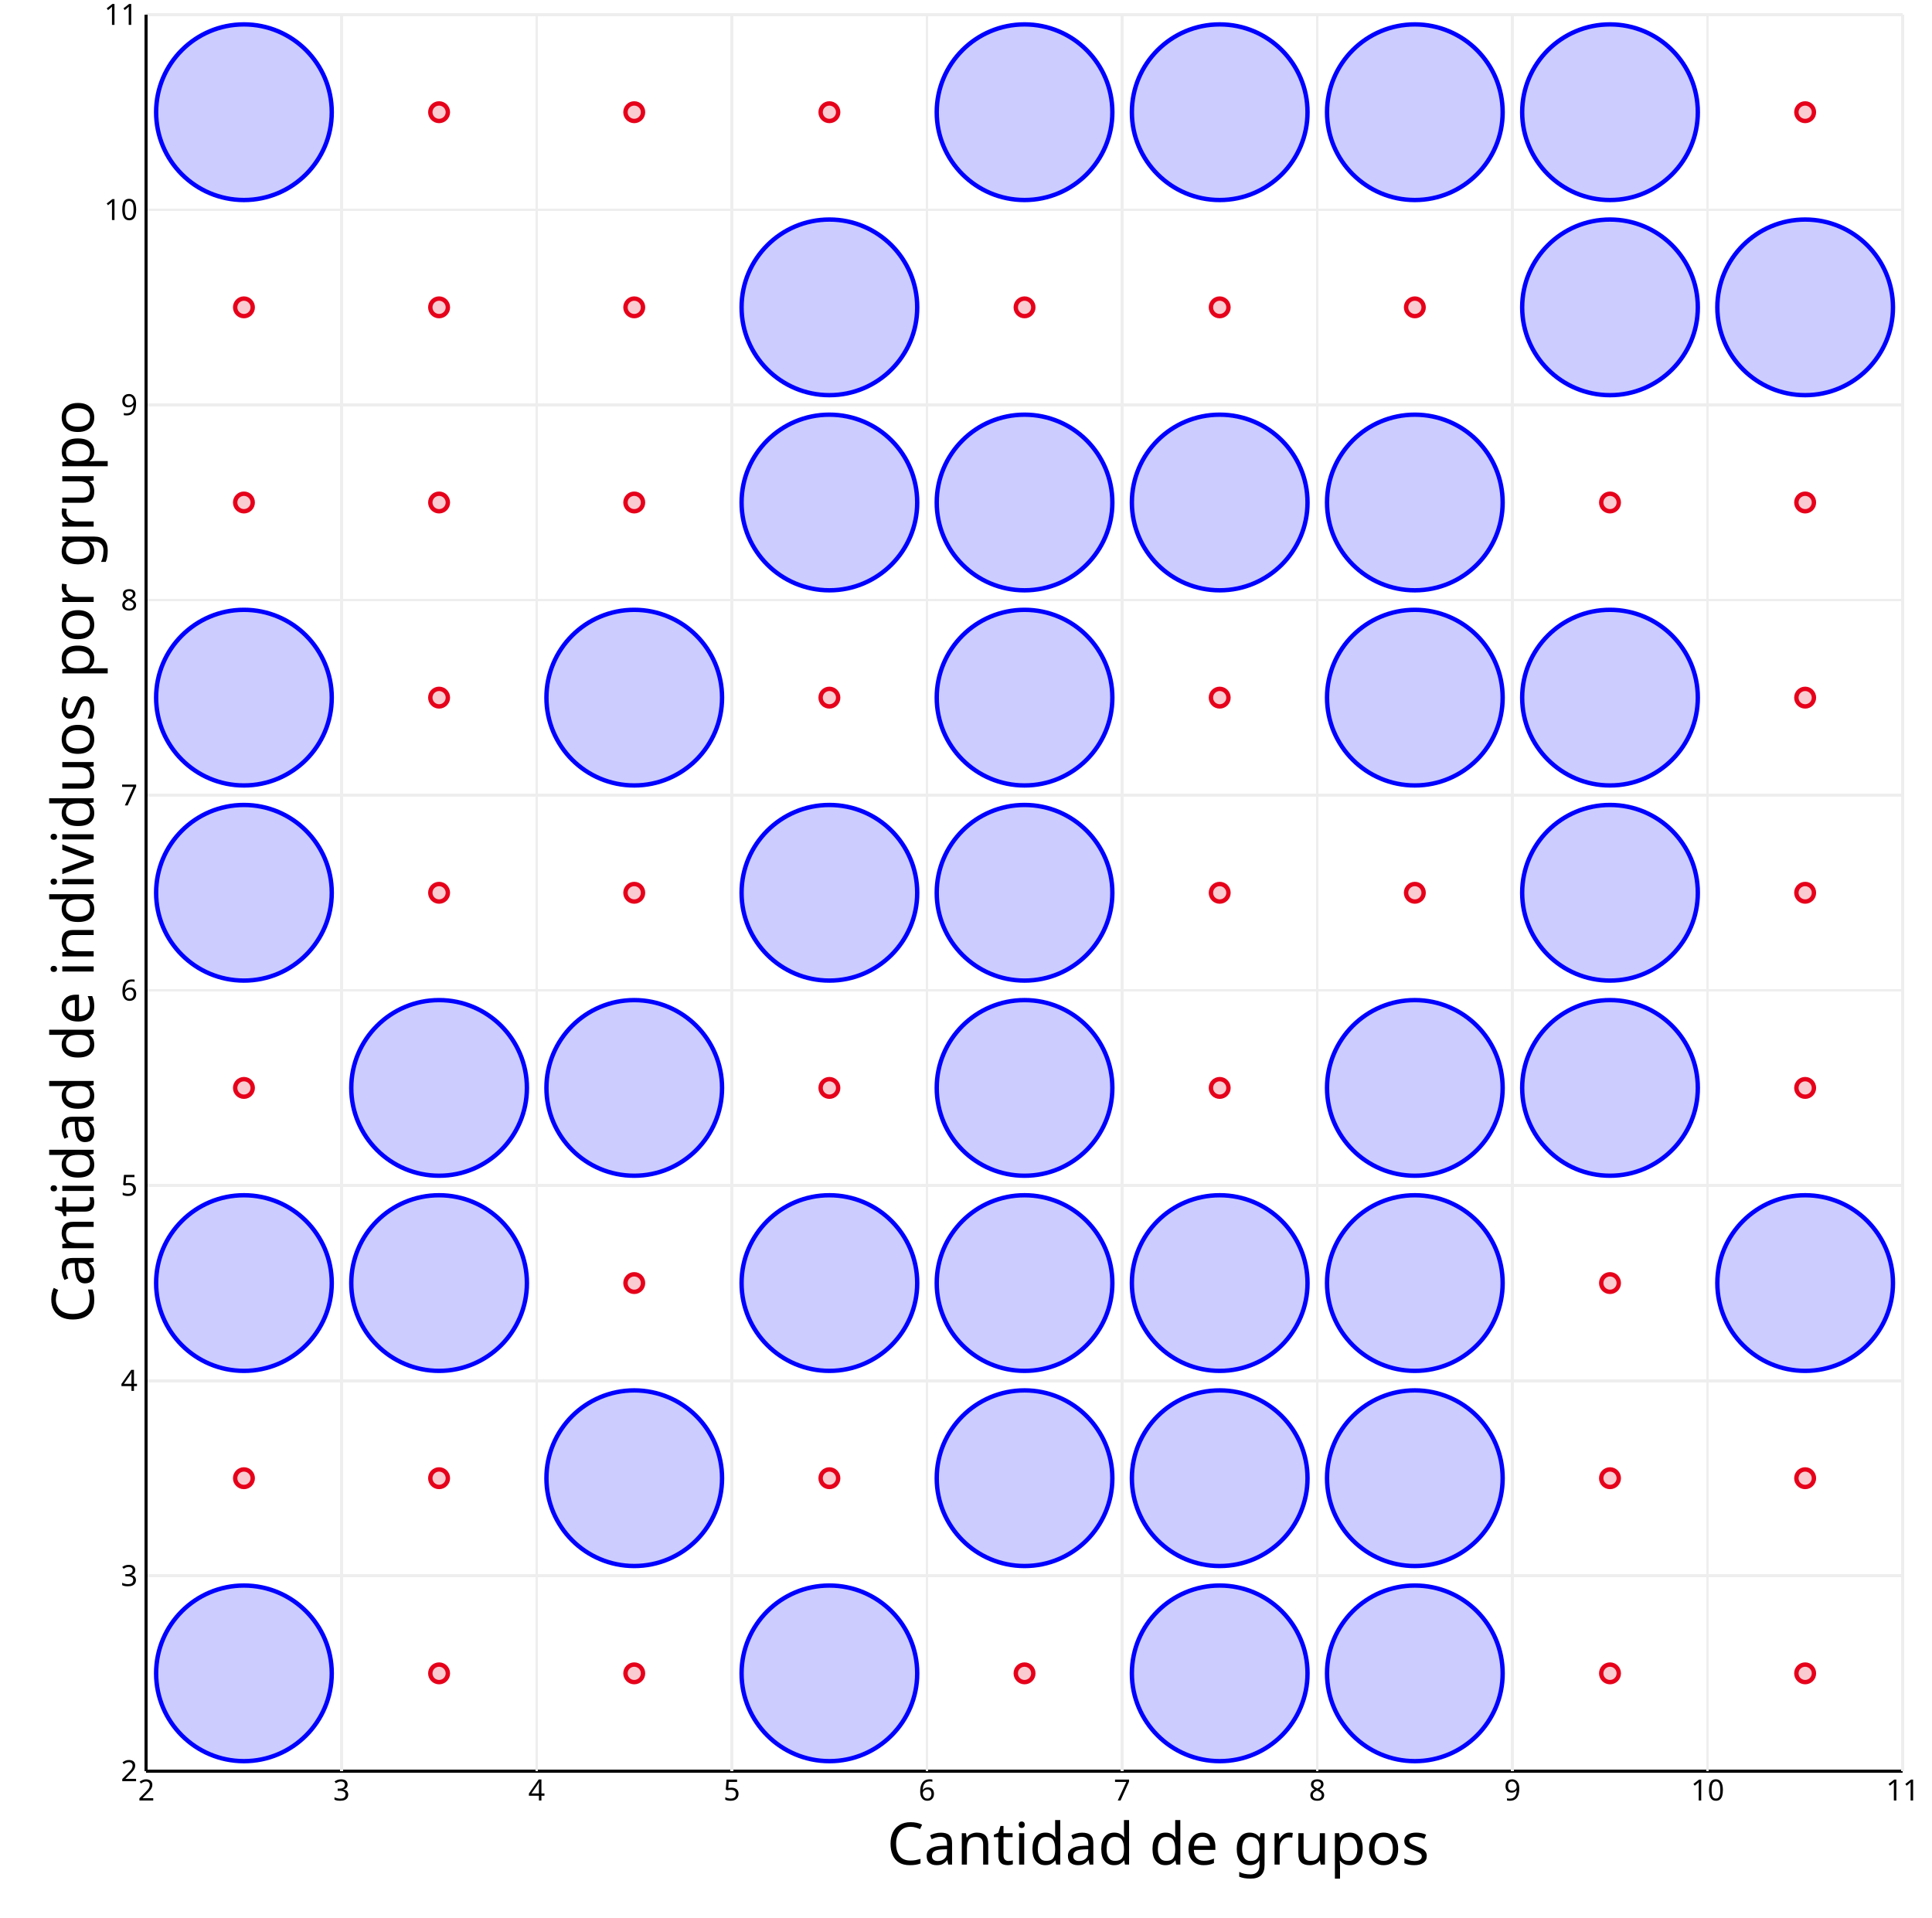
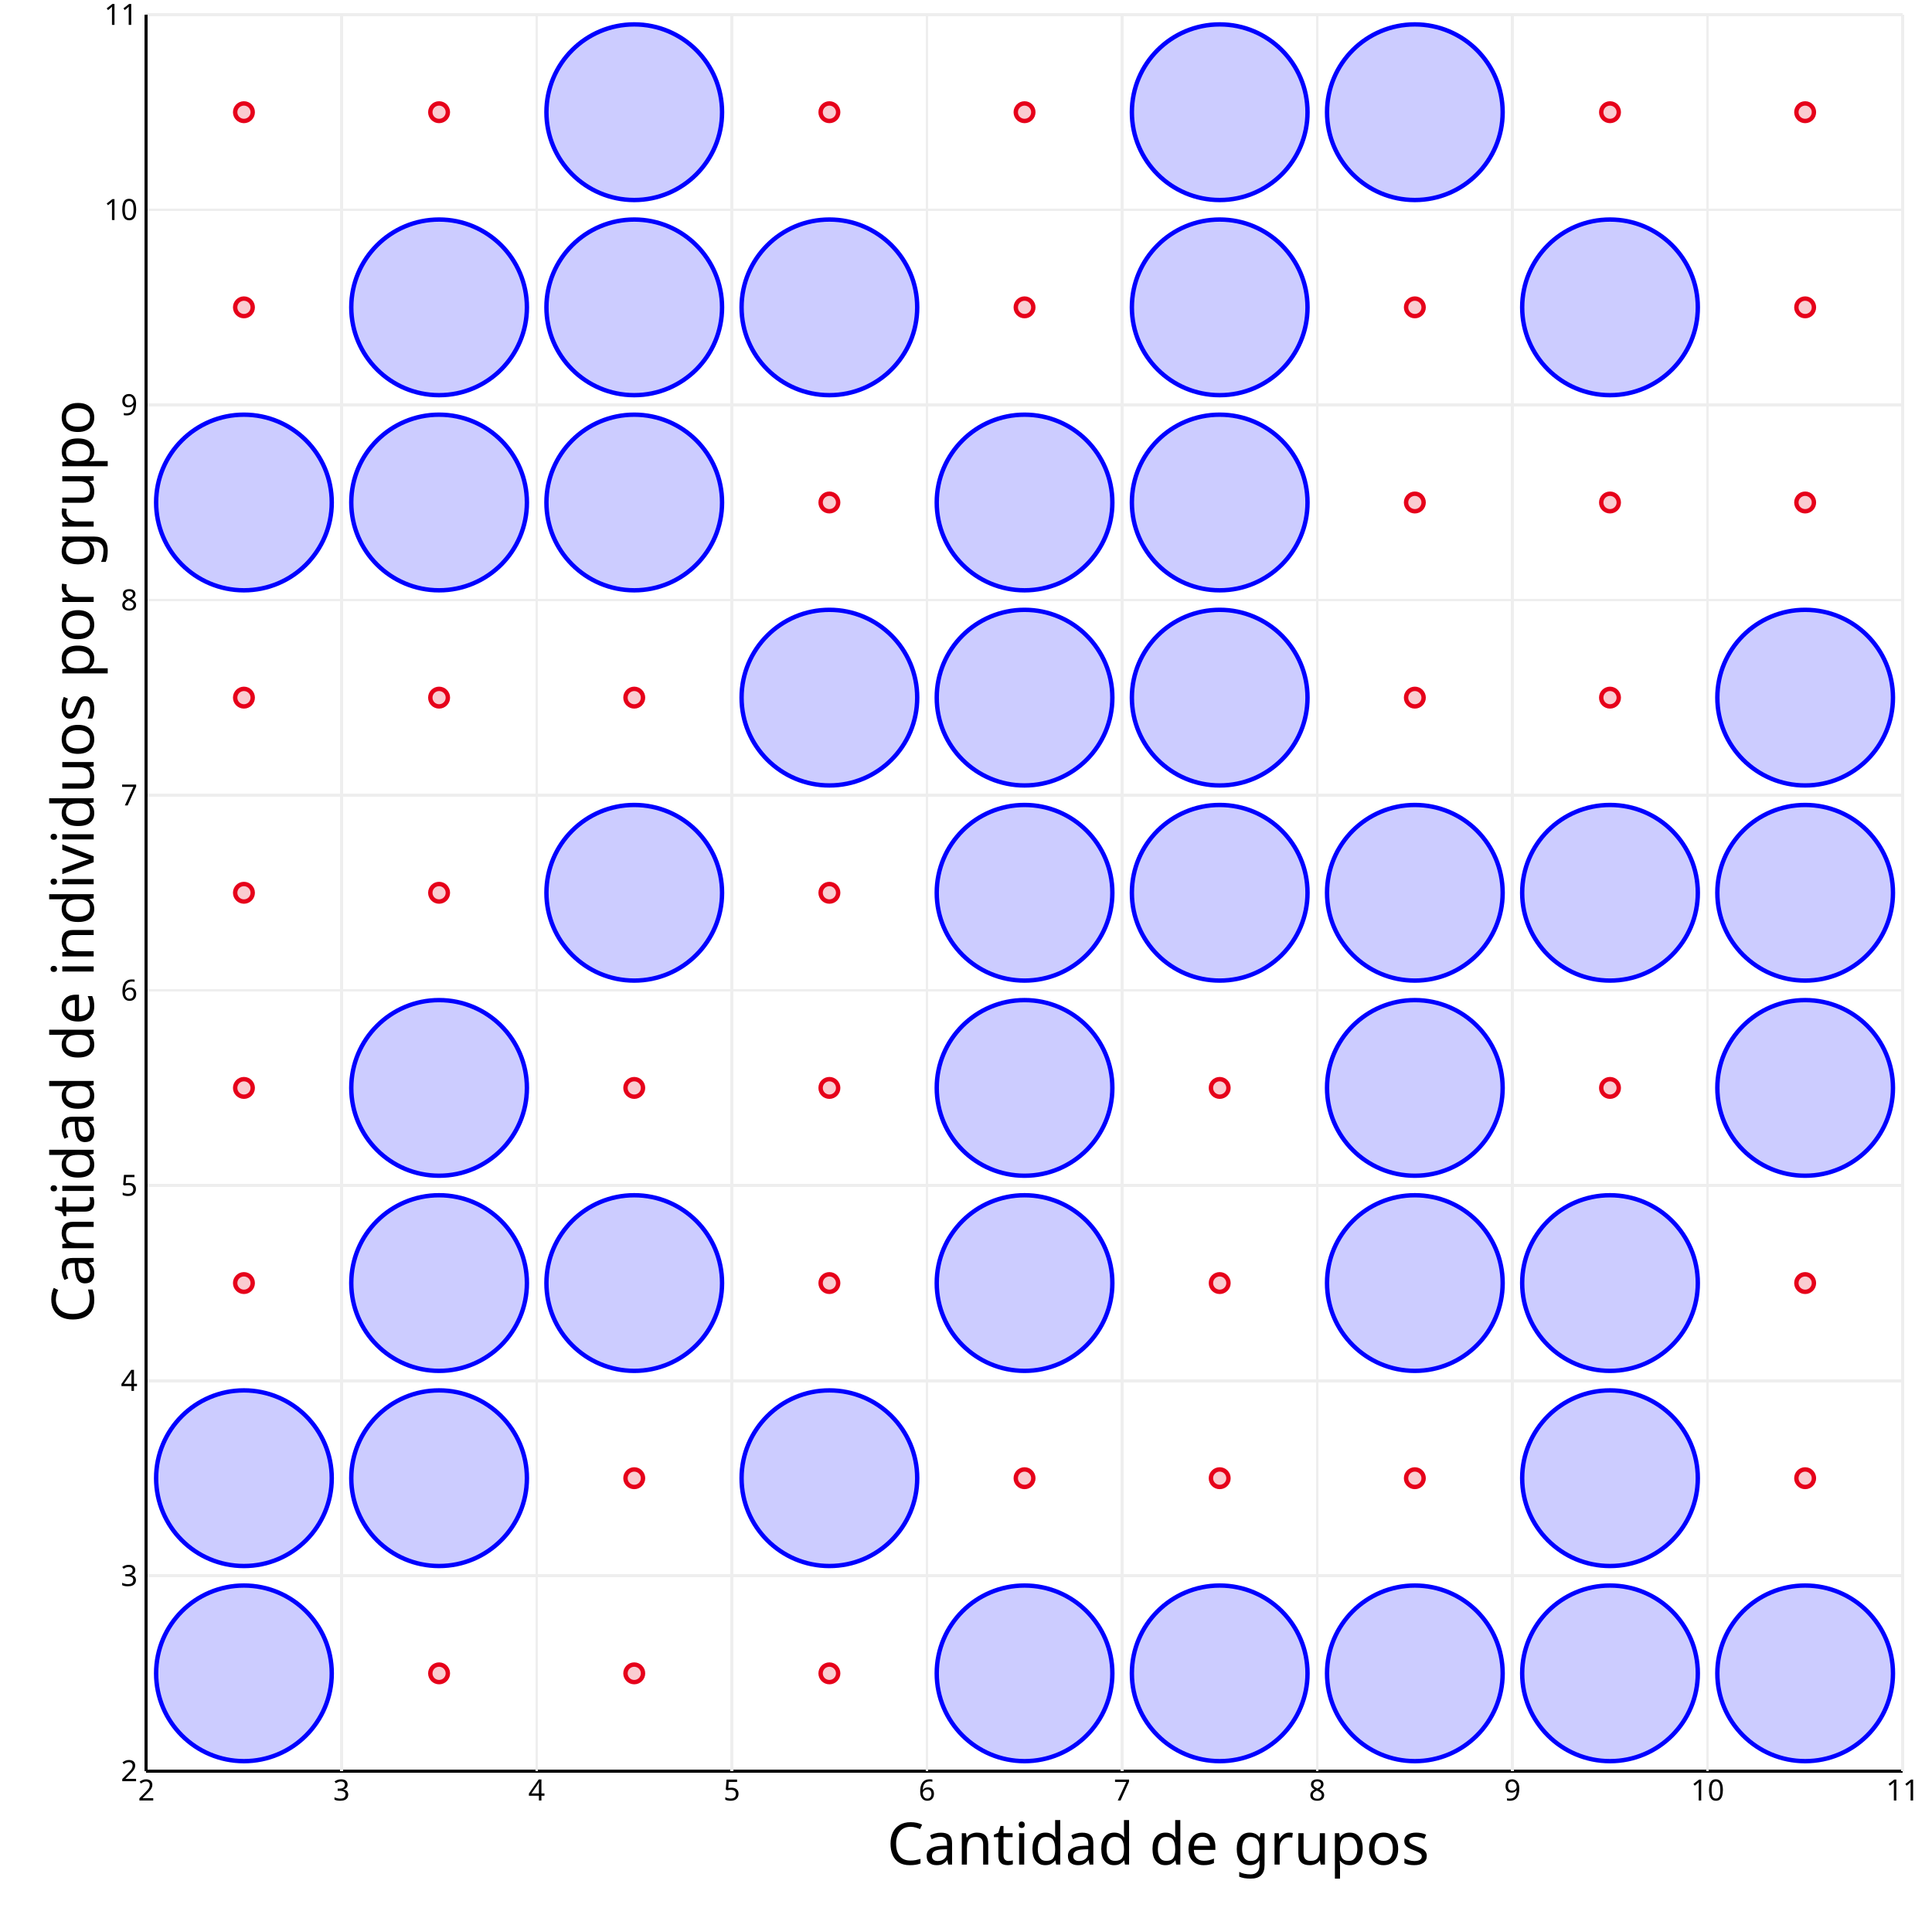
<svg xmlns="http://www.w3.org/2000/svg" xmlns:xlink="http://www.w3.org/1999/xlink" fill="none" font-family="sans-serif" font-size="10px" height="655" stroke="none" stroke-width="1.5" width="660">
  <g transform="translate(50,5)">
    <line shape-rendering="crispEdges" stroke="rgb(0,0,0)" stroke-width="1" x1="0" x2="600" y1="600.0" y2="600.0" />
    <line shape-rendering="crispEdges" stroke="rgb(238,238,238)" stroke-width="1" x1="0" x2="600" y1="533.333" y2="533.333" />
    <line shape-rendering="crispEdges" stroke="rgb(238,238,238)" stroke-width="1" x1="0" x2="600" y1="466.667" y2="466.667" />
    <line shape-rendering="crispEdges" stroke="rgb(238,238,238)" stroke-width="1" x1="0" x2="600" y1="400.0" y2="400.0" />
    <line shape-rendering="crispEdges" stroke="rgb(238,238,238)" stroke-width="1" x1="0" x2="600" y1="333.333" y2="333.333" />
    <line shape-rendering="crispEdges" stroke="rgb(238,238,238)" stroke-width="1" x1="0" x2="600" y1="266.667" y2="266.667" />
    <line shape-rendering="crispEdges" stroke="rgb(238,238,238)" stroke-width="1" x1="0" x2="600" y1="200.0" y2="200.0" />
    <line shape-rendering="crispEdges" stroke="rgb(238,238,238)" stroke-width="1" x1="0" x2="600" y1="133.333" y2="133.333" />
    <line shape-rendering="crispEdges" stroke="rgb(238,238,238)" stroke-width="1" x1="0" x2="600" y1="66.667" y2="66.667" />
    <line shape-rendering="crispEdges" stroke="rgb(238,238,238)" stroke-width="1" x1="0" x2="600" y1="0.0" y2="0.0" />
  </g>
  <g transform="translate(50,5)">
    <text dy=".35em" fill="rgb(0,0,0)" pointer-events="none" text-anchor="end" transform="translate(0,600.0)" x="-3">2</text>
    <text dy=".35em" fill="rgb(0,0,0)" pointer-events="none" text-anchor="end" transform="translate(0,533.3333)" x="-3">3</text>
    <text dy=".35em" fill="rgb(0,0,0)" pointer-events="none" text-anchor="end" transform="translate(0,466.6667)" x="-3">4</text>
    <text dy=".35em" fill="rgb(0,0,0)" pointer-events="none" text-anchor="end" transform="translate(0,400.0)" x="-3">5</text>
    <text dy=".35em" fill="rgb(0,0,0)" pointer-events="none" text-anchor="end" transform="translate(0,333.3333)" x="-3">6</text>
    <text dy=".35em" fill="rgb(0,0,0)" pointer-events="none" text-anchor="end" transform="translate(0,266.6667)" x="-3">7</text>
    <text dy=".35em" fill="rgb(0,0,0)" pointer-events="none" text-anchor="end" transform="translate(0,200.0)" x="-3">8</text>
    <text dy=".35em" fill="rgb(0,0,0)" pointer-events="none" text-anchor="end" transform="translate(0,133.3333)" x="-3">9</text>
    <text dy=".35em" fill="rgb(0,0,0)" pointer-events="none" text-anchor="end" transform="translate(0,66.66667)" x="-3">10</text>
    <text dy=".35em" fill="rgb(0,0,0)" pointer-events="none" text-anchor="end" transform="translate(0,0.0)" x="-3">11</text>
  </g>
  <g transform="translate(50,5)">
    <line shape-rendering="crispEdges" stroke="rgb(0,0,0)" stroke-width="1" x1="0.0" x2="0.0" y1="0" y2="600" />
    <line shape-rendering="crispEdges" stroke="rgb(238,238,238)" stroke-width="1" x1="66.667" x2="66.667" y1="0" y2="600" />
    <line shape-rendering="crispEdges" stroke="rgb(238,238,238)" stroke-width="1" x1="133.333" x2="133.333" y1="0" y2="600" />
    <line shape-rendering="crispEdges" stroke="rgb(238,238,238)" stroke-width="1" x1="200.0" x2="200.0" y1="0" y2="600" />
    <line shape-rendering="crispEdges" stroke="rgb(238,238,238)" stroke-width="1" x1="266.667" x2="266.667" y1="0" y2="600" />
    <line shape-rendering="crispEdges" stroke="rgb(238,238,238)" stroke-width="1" x1="333.333" x2="333.333" y1="0" y2="600" />
    <line shape-rendering="crispEdges" stroke="rgb(238,238,238)" stroke-width="1" x1="400.0" x2="400.0" y1="0" y2="600" />
    <line shape-rendering="crispEdges" stroke="rgb(238,238,238)" stroke-width="1" x1="466.667" x2="466.667" y1="0" y2="600" />
    <line shape-rendering="crispEdges" stroke="rgb(238,238,238)" stroke-width="1" x1="533.333" x2="533.333" y1="0" y2="600" />
    <line shape-rendering="crispEdges" stroke="rgb(238,238,238)" stroke-width="1" x1="600.0" x2="600.0" y1="0" y2="600" />
  </g>
  <g transform="translate(50,5)">
    <text dy=".71em" fill="rgb(0,0,0)" pointer-events="none" text-anchor="middle" transform="translate(0.0,600)" y="3">2</text>
    <text dy=".71em" fill="rgb(0,0,0)" pointer-events="none" text-anchor="middle" transform="translate(66.66667,600)" y="3">3</text>
    <text dy=".71em" fill="rgb(0,0,0)" pointer-events="none" text-anchor="middle" transform="translate(133.3333,600)" y="3">4</text>
    <text dy=".71em" fill="rgb(0,0,0)" pointer-events="none" text-anchor="middle" transform="translate(200.0,600)" y="3">5</text>
    <text dy=".71em" fill="rgb(0,0,0)" pointer-events="none" text-anchor="middle" transform="translate(266.6667,600)" y="3">6</text>
    <text dy=".71em" fill="rgb(0,0,0)" pointer-events="none" text-anchor="middle" transform="translate(333.3333,600)" y="3">7</text>
    <text dy=".71em" fill="rgb(0,0,0)" pointer-events="none" text-anchor="middle" transform="translate(400.0,600)" y="3">8</text>
    <text dy=".71em" fill="rgb(0,0,0)" pointer-events="none" text-anchor="middle" transform="translate(466.6667,600)" y="3">9</text>
    <text dy=".71em" fill="rgb(0,0,0)" pointer-events="none" text-anchor="middle" transform="translate(533.3333,600)" y="3">10</text>
    <text dy=".71em" fill="rgb(0,0,0)" pointer-events="none" text-anchor="middle" transform="translate(600.0,600)" y="3">11</text>
  </g>
  <g transform="translate(50,5)">
    <text fill="rgb(0,0,0)" pointer-events="none" style="font:20px sans-serif" transform="translate(-15,450) rotate(-90.0)" x="3" y="-3">Cantidad de individuos por grupo</text>
  </g>
  <g transform="translate(50,5)">
    <text fill="rgb(0,0,0)" pointer-events="none" style="font:20px sans-serif" transform="translate(250,635)" x="3" y="-3">Cantidad de grupos</text>
  </g>
  <g transform="translate(50,5)">
    <g>
      <a xlink:title="(2,2) 1.0">
        <circle cx="33.333" cy="566.667" fill="rgb(0,0,255)" fill-opacity="0.2" r="30.0" stroke="rgb(0,0,255)" />
      </a>
    </g>
    <g>
-       <a xlink:title="(2,3) 0.1">
-         <circle cx="33.333" cy="500.0" fill="rgb(230,0,26)" fill-opacity="0.2" r="3.0" stroke="rgb(230,0,26)" />
-       </a>
-     </g>
-     <g>
-       <a xlink:title="(2,4) 1.0">
-         <circle cx="33.333" cy="433.333" fill="rgb(0,0,255)" fill-opacity="0.2" r="30.0" stroke="rgb(0,0,255)" />
+       <a xlink:title="(2,3) 1.0">
+         <circle cx="33.333" cy="500.0" fill="rgb(0,0,255)" fill-opacity="0.2" r="30.0" stroke="rgb(0,0,255)" />
+       </a>
+     </g>
+     <g>
+       <a xlink:title="(2,4) 0.1">
+         <circle cx="33.333" cy="433.333" fill="rgb(230,0,26)" fill-opacity="0.2" r="3.0" stroke="rgb(230,0,26)" />
      </a>
    </g>
    <g>
      <a xlink:title="(2,5) 0.1">
        <circle cx="33.333" cy="366.667" fill="rgb(230,0,26)" fill-opacity="0.2" r="3.0" stroke="rgb(230,0,26)" />
      </a>
    </g>
    <g>
-       <a xlink:title="(2,6) 1.0">
-         <circle cx="33.333" cy="300" fill="rgb(0,0,255)" fill-opacity="0.2" r="30.0" stroke="rgb(0,0,255)" />
-       </a>
-     </g>
-     <g>
-       <a xlink:title="(2,7) 1.0">
-         <circle cx="33.333" cy="233.333" fill="rgb(0,0,255)" fill-opacity="0.2" r="30.0" stroke="rgb(0,0,255)" />
-       </a>
-     </g>
-     <g>
-       <a xlink:title="(2,8) 0.1">
-         <circle cx="33.333" cy="166.667" fill="rgb(230,0,26)" fill-opacity="0.2" r="3.0" stroke="rgb(230,0,26)" />
+       <a xlink:title="(2,6) 0.1">
+         <circle cx="33.333" cy="300" fill="rgb(230,0,26)" fill-opacity="0.2" r="3.0" stroke="rgb(230,0,26)" />
+       </a>
+     </g>
+     <g>
+       <a xlink:title="(2,7) 0.1">
+         <circle cx="33.333" cy="233.333" fill="rgb(230,0,26)" fill-opacity="0.2" r="3.0" stroke="rgb(230,0,26)" />
+       </a>
+     </g>
+     <g>
+       <a xlink:title="(2,8) 1.0">
+         <circle cx="33.333" cy="166.667" fill="rgb(0,0,255)" fill-opacity="0.2" r="30.0" stroke="rgb(0,0,255)" />
      </a>
    </g>
    <g>
      <a xlink:title="(2,9) 0.1">
        <circle cx="33.333" cy="100.0" fill="rgb(230,0,26)" fill-opacity="0.2" r="3.0" stroke="rgb(230,0,26)" />
      </a>
    </g>
    <g>
-       <a xlink:title="(2,10) 1.0">
-         <circle cx="33.333" cy="33.333" fill="rgb(0,0,255)" fill-opacity="0.2" r="30.0" stroke="rgb(0,0,255)" />
+       <a xlink:title="(2,10) 0.1">
+         <circle cx="33.333" cy="33.333" fill="rgb(230,0,26)" fill-opacity="0.2" r="3.0" stroke="rgb(230,0,26)" />
      </a>
    </g>
    <g>
      <a xlink:title="(3,2) 0.1">
        <circle cx="100" cy="566.667" fill="rgb(230,0,26)" fill-opacity="0.2" r="3.0" stroke="rgb(230,0,26)" />
      </a>
    </g>
    <g>
-       <a xlink:title="(3,3) 0.1">
-         <circle cx="100" cy="500.0" fill="rgb(230,0,26)" fill-opacity="0.2" r="3.0" stroke="rgb(230,0,26)" />
+       <a xlink:title="(3,3) 1.0">
+         <circle cx="100" cy="500.0" fill="rgb(0,0,255)" fill-opacity="0.2" r="30.0" stroke="rgb(0,0,255)" />
      </a>
    </g>
    <g>
      <a xlink:title="(3,4) 1.0">
        <circle cx="100" cy="433.333" fill="rgb(0,0,255)" fill-opacity="0.2" r="30.0" stroke="rgb(0,0,255)" />
      </a>
    </g>
    <g>
      <a xlink:title="(3,5) 1.0">
        <circle cx="100" cy="366.667" fill="rgb(0,0,255)" fill-opacity="0.2" r="30.0" stroke="rgb(0,0,255)" />
      </a>
    </g>
    <g>
      <a xlink:title="(3,6) 0.1">
        <circle cx="100" cy="300" fill="rgb(230,0,26)" fill-opacity="0.2" r="3.0" stroke="rgb(230,0,26)" />
      </a>
    </g>
    <g>
      <a xlink:title="(3,7) 0.1">
        <circle cx="100" cy="233.333" fill="rgb(230,0,26)" fill-opacity="0.2" r="3.0" stroke="rgb(230,0,26)" />
      </a>
    </g>
    <g>
-       <a xlink:title="(3,8) 0.1">
-         <circle cx="100" cy="166.667" fill="rgb(230,0,26)" fill-opacity="0.2" r="3.0" stroke="rgb(230,0,26)" />
-       </a>
-     </g>
-     <g>
-       <a xlink:title="(3,9) 0.1">
-         <circle cx="100" cy="100.0" fill="rgb(230,0,26)" fill-opacity="0.2" r="3.0" stroke="rgb(230,0,26)" />
+       <a xlink:title="(3,8) 1.0">
+         <circle cx="100" cy="166.667" fill="rgb(0,0,255)" fill-opacity="0.2" r="30.0" stroke="rgb(0,0,255)" />
+       </a>
+     </g>
+     <g>
+       <a xlink:title="(3,9) 1.0">
+         <circle cx="100" cy="100.0" fill="rgb(0,0,255)" fill-opacity="0.2" r="30.0" stroke="rgb(0,0,255)" />
      </a>
    </g>
    <g>
      <a xlink:title="(3,10) 0.1">
        <circle cx="100" cy="33.333" fill="rgb(230,0,26)" fill-opacity="0.2" r="3.0" stroke="rgb(230,0,26)" />
      </a>
    </g>
    <g>
      <a xlink:title="(4,2) 0.1">
        <circle cx="166.667" cy="566.667" fill="rgb(230,0,26)" fill-opacity="0.2" r="3.0" stroke="rgb(230,0,26)" />
      </a>
    </g>
    <g>
-       <a xlink:title="(4,3) 1.0">
-         <circle cx="166.667" cy="500.0" fill="rgb(0,0,255)" fill-opacity="0.2" r="30.0" stroke="rgb(0,0,255)" />
-       </a>
-     </g>
-     <g>
-       <a xlink:title="(4,4) 0.1">
-         <circle cx="166.667" cy="433.333" fill="rgb(230,0,26)" fill-opacity="0.2" r="3.0" stroke="rgb(230,0,26)" />
-       </a>
-     </g>
-     <g>
-       <a xlink:title="(4,5) 1.0">
-         <circle cx="166.667" cy="366.667" fill="rgb(0,0,255)" fill-opacity="0.2" r="30.0" stroke="rgb(0,0,255)" />
-       </a>
-     </g>
-     <g>
-       <a xlink:title="(4,6) 0.1">
-         <circle cx="166.667" cy="300" fill="rgb(230,0,26)" fill-opacity="0.2" r="3.0" stroke="rgb(230,0,26)" />
-       </a>
-     </g>
-     <g>
-       <a xlink:title="(4,7) 1.0">
-         <circle cx="166.667" cy="233.333" fill="rgb(0,0,255)" fill-opacity="0.2" r="30.0" stroke="rgb(0,0,255)" />
-       </a>
-     </g>
-     <g>
-       <a xlink:title="(4,8) 0.1">
-         <circle cx="166.667" cy="166.667" fill="rgb(230,0,26)" fill-opacity="0.2" r="3.0" stroke="rgb(230,0,26)" />
-       </a>
-     </g>
-     <g>
-       <a xlink:title="(4,9) 0.1">
-         <circle cx="166.667" cy="100.0" fill="rgb(230,0,26)" fill-opacity="0.2" r="3.0" stroke="rgb(230,0,26)" />
-       </a>
-     </g>
-     <g>
-       <a xlink:title="(4,10) 0.1">
-         <circle cx="166.667" cy="33.333" fill="rgb(230,0,26)" fill-opacity="0.2" r="3.0" stroke="rgb(230,0,26)" />
-       </a>
-     </g>
-     <g>
-       <a xlink:title="(5,2) 1.0">
-         <circle cx="233.333" cy="566.667" fill="rgb(0,0,255)" fill-opacity="0.2" r="30.0" stroke="rgb(0,0,255)" />
-       </a>
-     </g>
-     <g>
-       <a xlink:title="(5,3) 0.1">
-         <circle cx="233.333" cy="500.0" fill="rgb(230,0,26)" fill-opacity="0.2" r="3.0" stroke="rgb(230,0,26)" />
-       </a>
-     </g>
-     <g>
-       <a xlink:title="(5,4) 1.0">
-         <circle cx="233.333" cy="433.333" fill="rgb(0,0,255)" fill-opacity="0.2" r="30.0" stroke="rgb(0,0,255)" />
+       <a xlink:title="(4,3) 0.1">
+         <circle cx="166.667" cy="500.0" fill="rgb(230,0,26)" fill-opacity="0.2" r="3.0" stroke="rgb(230,0,26)" />
+       </a>
+     </g>
+     <g>
+       <a xlink:title="(4,4) 1.0">
+         <circle cx="166.667" cy="433.333" fill="rgb(0,0,255)" fill-opacity="0.2" r="30.0" stroke="rgb(0,0,255)" />
+       </a>
+     </g>
+     <g>
+       <a xlink:title="(4,5) 0.1">
+         <circle cx="166.667" cy="366.667" fill="rgb(230,0,26)" fill-opacity="0.2" r="3.0" stroke="rgb(230,0,26)" />
+       </a>
+     </g>
+     <g>
+       <a xlink:title="(4,6) 1.0">
+         <circle cx="166.667" cy="300" fill="rgb(0,0,255)" fill-opacity="0.2" r="30.0" stroke="rgb(0,0,255)" />
+       </a>
+     </g>
+     <g>
+       <a xlink:title="(4,7) 0.1">
+         <circle cx="166.667" cy="233.333" fill="rgb(230,0,26)" fill-opacity="0.2" r="3.0" stroke="rgb(230,0,26)" />
+       </a>
+     </g>
+     <g>
+       <a xlink:title="(4,8) 1.0">
+         <circle cx="166.667" cy="166.667" fill="rgb(0,0,255)" fill-opacity="0.2" r="30.0" stroke="rgb(0,0,255)" />
+       </a>
+     </g>
+     <g>
+       <a xlink:title="(4,9) 1.0">
+         <circle cx="166.667" cy="100.0" fill="rgb(0,0,255)" fill-opacity="0.2" r="30.0" stroke="rgb(0,0,255)" />
+       </a>
+     </g>
+     <g>
+       <a xlink:title="(4,10) 1.0">
+         <circle cx="166.667" cy="33.333" fill="rgb(0,0,255)" fill-opacity="0.2" r="30.0" stroke="rgb(0,0,255)" />
+       </a>
+     </g>
+     <g>
+       <a xlink:title="(5,2) 0.1">
+         <circle cx="233.333" cy="566.667" fill="rgb(230,0,26)" fill-opacity="0.2" r="3.0" stroke="rgb(230,0,26)" />
+       </a>
+     </g>
+     <g>
+       <a xlink:title="(5,3) 1.0">
+         <circle cx="233.333" cy="500.0" fill="rgb(0,0,255)" fill-opacity="0.2" r="30.0" stroke="rgb(0,0,255)" />
+       </a>
+     </g>
+     <g>
+       <a xlink:title="(5,4) 0.1">
+         <circle cx="233.333" cy="433.333" fill="rgb(230,0,26)" fill-opacity="0.2" r="3.0" stroke="rgb(230,0,26)" />
      </a>
    </g>
    <g>
      <a xlink:title="(5,5) 0.1">
        <circle cx="233.333" cy="366.667" fill="rgb(230,0,26)" fill-opacity="0.2" r="3.0" stroke="rgb(230,0,26)" />
      </a>
    </g>
    <g>
-       <a xlink:title="(5,6) 1.0">
-         <circle cx="233.333" cy="300" fill="rgb(0,0,255)" fill-opacity="0.2" r="30.0" stroke="rgb(0,0,255)" />
-       </a>
-     </g>
-     <g>
-       <a xlink:title="(5,7) 0.1">
-         <circle cx="233.333" cy="233.333" fill="rgb(230,0,26)" fill-opacity="0.2" r="3.0" stroke="rgb(230,0,26)" />
-       </a>
-     </g>
-     <g>
-       <a xlink:title="(5,8) 1.0">
-         <circle cx="233.333" cy="166.667" fill="rgb(0,0,255)" fill-opacity="0.2" r="30.0" stroke="rgb(0,0,255)" />
+       <a xlink:title="(5,6) 0.1">
+         <circle cx="233.333" cy="300" fill="rgb(230,0,26)" fill-opacity="0.2" r="3.0" stroke="rgb(230,0,26)" />
+       </a>
+     </g>
+     <g>
+       <a xlink:title="(5,7) 1.0">
+         <circle cx="233.333" cy="233.333" fill="rgb(0,0,255)" fill-opacity="0.2" r="30.0" stroke="rgb(0,0,255)" />
+       </a>
+     </g>
+     <g>
+       <a xlink:title="(5,8) 0.1">
+         <circle cx="233.333" cy="166.667" fill="rgb(230,0,26)" fill-opacity="0.2" r="3.0" stroke="rgb(230,0,26)" />
      </a>
    </g>
    <g>
      <a xlink:title="(5,9) 1.0">
        <circle cx="233.333" cy="100.0" fill="rgb(0,0,255)" fill-opacity="0.2" r="30.0" stroke="rgb(0,0,255)" />
      </a>
    </g>
    <g>
      <a xlink:title="(5,10) 0.1">
        <circle cx="233.333" cy="33.333" fill="rgb(230,0,26)" fill-opacity="0.2" r="3.0" stroke="rgb(230,0,26)" />
      </a>
    </g>
    <g>
-       <a xlink:title="(6,2) 0.1">
-         <circle cx="300" cy="566.667" fill="rgb(230,0,26)" fill-opacity="0.2" r="3.0" stroke="rgb(230,0,26)" />
-       </a>
-     </g>
-     <g>
-       <a xlink:title="(6,3) 1.0">
-         <circle cx="300" cy="500.0" fill="rgb(0,0,255)" fill-opacity="0.2" r="30.0" stroke="rgb(0,0,255)" />
+       <a xlink:title="(6,2) 1.0">
+         <circle cx="300" cy="566.667" fill="rgb(0,0,255)" fill-opacity="0.2" r="30.0" stroke="rgb(0,0,255)" />
+       </a>
+     </g>
+     <g>
+       <a xlink:title="(6,3) 0.1">
+         <circle cx="300" cy="500.0" fill="rgb(230,0,26)" fill-opacity="0.2" r="3.0" stroke="rgb(230,0,26)" />
      </a>
    </g>
    <g>
      <a xlink:title="(6,4) 1.0">
        <circle cx="300" cy="433.333" fill="rgb(0,0,255)" fill-opacity="0.2" r="30.0" stroke="rgb(0,0,255)" />
      </a>
    </g>
    <g>
      <a xlink:title="(6,5) 1.0">
        <circle cx="300" cy="366.667" fill="rgb(0,0,255)" fill-opacity="0.2" r="30.0" stroke="rgb(0,0,255)" />
      </a>
    </g>
    <g>
      <a xlink:title="(6,6) 1.0">
        <circle cx="300" cy="300" fill="rgb(0,0,255)" fill-opacity="0.2" r="30.0" stroke="rgb(0,0,255)" />
      </a>
    </g>
    <g>
      <a xlink:title="(6,7) 1.0">
        <circle cx="300" cy="233.333" fill="rgb(0,0,255)" fill-opacity="0.2" r="30.0" stroke="rgb(0,0,255)" />
      </a>
    </g>
    <g>
      <a xlink:title="(6,8) 1.0">
        <circle cx="300" cy="166.667" fill="rgb(0,0,255)" fill-opacity="0.2" r="30.0" stroke="rgb(0,0,255)" />
      </a>
    </g>
    <g>
      <a xlink:title="(6,9) 0.1">
        <circle cx="300" cy="100.0" fill="rgb(230,0,26)" fill-opacity="0.2" r="3.0" stroke="rgb(230,0,26)" />
      </a>
    </g>
    <g>
-       <a xlink:title="(6,10) 1.0">
-         <circle cx="300" cy="33.333" fill="rgb(0,0,255)" fill-opacity="0.2" r="30.0" stroke="rgb(0,0,255)" />
+       <a xlink:title="(6,10) 0.1">
+         <circle cx="300" cy="33.333" fill="rgb(230,0,26)" fill-opacity="0.2" r="3.0" stroke="rgb(230,0,26)" />
      </a>
    </g>
    <g>
      <a xlink:title="(7,2) 1.0">
        <circle cx="366.667" cy="566.667" fill="rgb(0,0,255)" fill-opacity="0.2" r="30.0" stroke="rgb(0,0,255)" />
      </a>
    </g>
    <g>
-       <a xlink:title="(7,3) 1.0">
-         <circle cx="366.667" cy="500.0" fill="rgb(0,0,255)" fill-opacity="0.2" r="30.0" stroke="rgb(0,0,255)" />
-       </a>
-     </g>
-     <g>
-       <a xlink:title="(7,4) 1.0">
-         <circle cx="366.667" cy="433.333" fill="rgb(0,0,255)" fill-opacity="0.2" r="30.0" stroke="rgb(0,0,255)" />
+       <a xlink:title="(7,3) 0.1">
+         <circle cx="366.667" cy="500.0" fill="rgb(230,0,26)" fill-opacity="0.2" r="3.0" stroke="rgb(230,0,26)" />
+       </a>
+     </g>
+     <g>
+       <a xlink:title="(7,4) 0.1">
+         <circle cx="366.667" cy="433.333" fill="rgb(230,0,26)" fill-opacity="0.2" r="3.0" stroke="rgb(230,0,26)" />
      </a>
    </g>
    <g>
      <a xlink:title="(7,5) 0.1">
        <circle cx="366.667" cy="366.667" fill="rgb(230,0,26)" fill-opacity="0.2" r="3.0" stroke="rgb(230,0,26)" />
      </a>
    </g>
    <g>
-       <a xlink:title="(7,6) 0.1">
-         <circle cx="366.667" cy="300" fill="rgb(230,0,26)" fill-opacity="0.2" r="3.0" stroke="rgb(230,0,26)" />
-       </a>
-     </g>
-     <g>
-       <a xlink:title="(7,7) 0.1">
-         <circle cx="366.667" cy="233.333" fill="rgb(230,0,26)" fill-opacity="0.2" r="3.0" stroke="rgb(230,0,26)" />
+       <a xlink:title="(7,6) 1.0">
+         <circle cx="366.667" cy="300" fill="rgb(0,0,255)" fill-opacity="0.2" r="30.0" stroke="rgb(0,0,255)" />
+       </a>
+     </g>
+     <g>
+       <a xlink:title="(7,7) 1.0">
+         <circle cx="366.667" cy="233.333" fill="rgb(0,0,255)" fill-opacity="0.2" r="30.0" stroke="rgb(0,0,255)" />
      </a>
    </g>
    <g>
      <a xlink:title="(7,8) 1.0">
        <circle cx="366.667" cy="166.667" fill="rgb(0,0,255)" fill-opacity="0.2" r="30.0" stroke="rgb(0,0,255)" />
      </a>
    </g>
    <g>
-       <a xlink:title="(7,9) 0.1">
-         <circle cx="366.667" cy="100.0" fill="rgb(230,0,26)" fill-opacity="0.2" r="3.0" stroke="rgb(230,0,26)" />
+       <a xlink:title="(7,9) 1.0">
+         <circle cx="366.667" cy="100.0" fill="rgb(0,0,255)" fill-opacity="0.2" r="30.0" stroke="rgb(0,0,255)" />
      </a>
    </g>
    <g>
      <a xlink:title="(7,10) 1.0">
        <circle cx="366.667" cy="33.333" fill="rgb(0,0,255)" fill-opacity="0.2" r="30.0" stroke="rgb(0,0,255)" />
      </a>
    </g>
    <g>
      <a xlink:title="(8,2) 1.0">
        <circle cx="433.333" cy="566.667" fill="rgb(0,0,255)" fill-opacity="0.2" r="30.0" stroke="rgb(0,0,255)" />
      </a>
    </g>
    <g>
-       <a xlink:title="(8,3) 1.0">
-         <circle cx="433.333" cy="500.0" fill="rgb(0,0,255)" fill-opacity="0.2" r="30.0" stroke="rgb(0,0,255)" />
+       <a xlink:title="(8,3) 0.1">
+         <circle cx="433.333" cy="500.0" fill="rgb(230,0,26)" fill-opacity="0.2" r="3.0" stroke="rgb(230,0,26)" />
      </a>
    </g>
    <g>
      <a xlink:title="(8,4) 1.0">
        <circle cx="433.333" cy="433.333" fill="rgb(0,0,255)" fill-opacity="0.2" r="30.0" stroke="rgb(0,0,255)" />
      </a>
    </g>
    <g>
      <a xlink:title="(8,5) 1.0">
        <circle cx="433.333" cy="366.667" fill="rgb(0,0,255)" fill-opacity="0.2" r="30.0" stroke="rgb(0,0,255)" />
      </a>
    </g>
    <g>
-       <a xlink:title="(8,6) 0.1">
-         <circle cx="433.333" cy="300" fill="rgb(230,0,26)" fill-opacity="0.2" r="3.0" stroke="rgb(230,0,26)" />
-       </a>
-     </g>
-     <g>
-       <a xlink:title="(8,7) 1.0">
-         <circle cx="433.333" cy="233.333" fill="rgb(0,0,255)" fill-opacity="0.2" r="30.0" stroke="rgb(0,0,255)" />
-       </a>
-     </g>
-     <g>
-       <a xlink:title="(8,8) 1.0">
-         <circle cx="433.333" cy="166.667" fill="rgb(0,0,255)" fill-opacity="0.2" r="30.0" stroke="rgb(0,0,255)" />
+       <a xlink:title="(8,6) 1.0">
+         <circle cx="433.333" cy="300" fill="rgb(0,0,255)" fill-opacity="0.2" r="30.0" stroke="rgb(0,0,255)" />
+       </a>
+     </g>
+     <g>
+       <a xlink:title="(8,7) 0.1">
+         <circle cx="433.333" cy="233.333" fill="rgb(230,0,26)" fill-opacity="0.2" r="3.0" stroke="rgb(230,0,26)" />
+       </a>
+     </g>
+     <g>
+       <a xlink:title="(8,8) 0.1">
+         <circle cx="433.333" cy="166.667" fill="rgb(230,0,26)" fill-opacity="0.2" r="3.0" stroke="rgb(230,0,26)" />
      </a>
    </g>
    <g>
      <a xlink:title="(8,9) 0.1">
        <circle cx="433.333" cy="100.0" fill="rgb(230,0,26)" fill-opacity="0.2" r="3.0" stroke="rgb(230,0,26)" />
      </a>
    </g>
    <g>
      <a xlink:title="(8,10) 1.0">
        <circle cx="433.333" cy="33.333" fill="rgb(0,0,255)" fill-opacity="0.2" r="30.0" stroke="rgb(0,0,255)" />
      </a>
    </g>
    <g>
-       <a xlink:title="(9,2) 0.1">
-         <circle cx="500.0" cy="566.667" fill="rgb(230,0,26)" fill-opacity="0.2" r="3.0" stroke="rgb(230,0,26)" />
-       </a>
-     </g>
-     <g>
-       <a xlink:title="(9,3) 0.1">
-         <circle cx="500.0" cy="500.0" fill="rgb(230,0,26)" fill-opacity="0.2" r="3.0" stroke="rgb(230,0,26)" />
-       </a>
-     </g>
-     <g>
-       <a xlink:title="(9,4) 0.1">
-         <circle cx="500.0" cy="433.333" fill="rgb(230,0,26)" fill-opacity="0.2" r="3.0" stroke="rgb(230,0,26)" />
-       </a>
-     </g>
-     <g>
-       <a xlink:title="(9,5) 1.0">
-         <circle cx="500.0" cy="366.667" fill="rgb(0,0,255)" fill-opacity="0.2" r="30.0" stroke="rgb(0,0,255)" />
+       <a xlink:title="(9,2) 1.0">
+         <circle cx="500.0" cy="566.667" fill="rgb(0,0,255)" fill-opacity="0.2" r="30.0" stroke="rgb(0,0,255)" />
+       </a>
+     </g>
+     <g>
+       <a xlink:title="(9,3) 1.0">
+         <circle cx="500.0" cy="500.0" fill="rgb(0,0,255)" fill-opacity="0.2" r="30.0" stroke="rgb(0,0,255)" />
+       </a>
+     </g>
+     <g>
+       <a xlink:title="(9,4) 1.0">
+         <circle cx="500.0" cy="433.333" fill="rgb(0,0,255)" fill-opacity="0.2" r="30.0" stroke="rgb(0,0,255)" />
+       </a>
+     </g>
+     <g>
+       <a xlink:title="(9,5) 0.1">
+         <circle cx="500.0" cy="366.667" fill="rgb(230,0,26)" fill-opacity="0.2" r="3.0" stroke="rgb(230,0,26)" />
      </a>
    </g>
    <g>
      <a xlink:title="(9,6) 1.0">
        <circle cx="500.0" cy="300" fill="rgb(0,0,255)" fill-opacity="0.2" r="30.0" stroke="rgb(0,0,255)" />
      </a>
    </g>
    <g>
-       <a xlink:title="(9,7) 1.0">
-         <circle cx="500.0" cy="233.333" fill="rgb(0,0,255)" fill-opacity="0.2" r="30.0" stroke="rgb(0,0,255)" />
+       <a xlink:title="(9,7) 0.1">
+         <circle cx="500.0" cy="233.333" fill="rgb(230,0,26)" fill-opacity="0.2" r="3.0" stroke="rgb(230,0,26)" />
      </a>
    </g>
    <g>
      <a xlink:title="(9,8) 0.1">
        <circle cx="500.0" cy="166.667" fill="rgb(230,0,26)" fill-opacity="0.2" r="3.0" stroke="rgb(230,0,26)" />
      </a>
    </g>
    <g>
      <a xlink:title="(9,9) 1.0">
        <circle cx="500.0" cy="100.0" fill="rgb(0,0,255)" fill-opacity="0.2" r="30.0" stroke="rgb(0,0,255)" />
      </a>
    </g>
    <g>
-       <a xlink:title="(9,10) 1.0">
-         <circle cx="500.0" cy="33.333" fill="rgb(0,0,255)" fill-opacity="0.2" r="30.0" stroke="rgb(0,0,255)" />
-       </a>
-     </g>
-     <g>
-       <a xlink:title="(10,2) 0.1">
-         <circle cx="566.667" cy="566.667" fill="rgb(230,0,26)" fill-opacity="0.2" r="3.0" stroke="rgb(230,0,26)" />
+       <a xlink:title="(9,10) 0.1">
+         <circle cx="500.0" cy="33.333" fill="rgb(230,0,26)" fill-opacity="0.2" r="3.0" stroke="rgb(230,0,26)" />
+       </a>
+     </g>
+     <g>
+       <a xlink:title="(10,2) 1.0">
+         <circle cx="566.667" cy="566.667" fill="rgb(0,0,255)" fill-opacity="0.2" r="30.0" stroke="rgb(0,0,255)" />
      </a>
    </g>
    <g>
      <a xlink:title="(10,3) 0.1">
        <circle cx="566.667" cy="500.0" fill="rgb(230,0,26)" fill-opacity="0.2" r="3.0" stroke="rgb(230,0,26)" />
      </a>
    </g>
    <g>
-       <a xlink:title="(10,4) 1.0">
-         <circle cx="566.667" cy="433.333" fill="rgb(0,0,255)" fill-opacity="0.2" r="30.0" stroke="rgb(0,0,255)" />
-       </a>
-     </g>
-     <g>
-       <a xlink:title="(10,5) 0.1">
-         <circle cx="566.667" cy="366.667" fill="rgb(230,0,26)" fill-opacity="0.2" r="3.0" stroke="rgb(230,0,26)" />
-       </a>
-     </g>
-     <g>
-       <a xlink:title="(10,6) 0.1">
-         <circle cx="566.667" cy="300" fill="rgb(230,0,26)" fill-opacity="0.2" r="3.0" stroke="rgb(230,0,26)" />
-       </a>
-     </g>
-     <g>
-       <a xlink:title="(10,7) 0.1">
-         <circle cx="566.667" cy="233.333" fill="rgb(230,0,26)" fill-opacity="0.2" r="3.0" stroke="rgb(230,0,26)" />
+       <a xlink:title="(10,4) 0.1">
+         <circle cx="566.667" cy="433.333" fill="rgb(230,0,26)" fill-opacity="0.2" r="3.0" stroke="rgb(230,0,26)" />
+       </a>
+     </g>
+     <g>
+       <a xlink:title="(10,5) 1.0">
+         <circle cx="566.667" cy="366.667" fill="rgb(0,0,255)" fill-opacity="0.2" r="30.0" stroke="rgb(0,0,255)" />
+       </a>
+     </g>
+     <g>
+       <a xlink:title="(10,6) 1.0">
+         <circle cx="566.667" cy="300" fill="rgb(0,0,255)" fill-opacity="0.2" r="30.0" stroke="rgb(0,0,255)" />
+       </a>
+     </g>
+     <g>
+       <a xlink:title="(10,7) 1.0">
+         <circle cx="566.667" cy="233.333" fill="rgb(0,0,255)" fill-opacity="0.2" r="30.0" stroke="rgb(0,0,255)" />
      </a>
    </g>
    <g>
      <a xlink:title="(10,8) 0.1">
        <circle cx="566.667" cy="166.667" fill="rgb(230,0,26)" fill-opacity="0.2" r="3.0" stroke="rgb(230,0,26)" />
      </a>
    </g>
    <g>
-       <a xlink:title="(10,9) 1.0">
-         <circle cx="566.667" cy="100.0" fill="rgb(0,0,255)" fill-opacity="0.2" r="30.0" stroke="rgb(0,0,255)" />
+       <a xlink:title="(10,9) 0.1">
+         <circle cx="566.667" cy="100.0" fill="rgb(230,0,26)" fill-opacity="0.2" r="3.0" stroke="rgb(230,0,26)" />
      </a>
    </g>
    <g>
      <a xlink:title="(10,10) 0.1">
        <circle cx="566.667" cy="33.333" fill="rgb(230,0,26)" fill-opacity="0.2" r="3.0" stroke="rgb(230,0,26)" />
      </a>
    </g>
  </g>
</svg>
